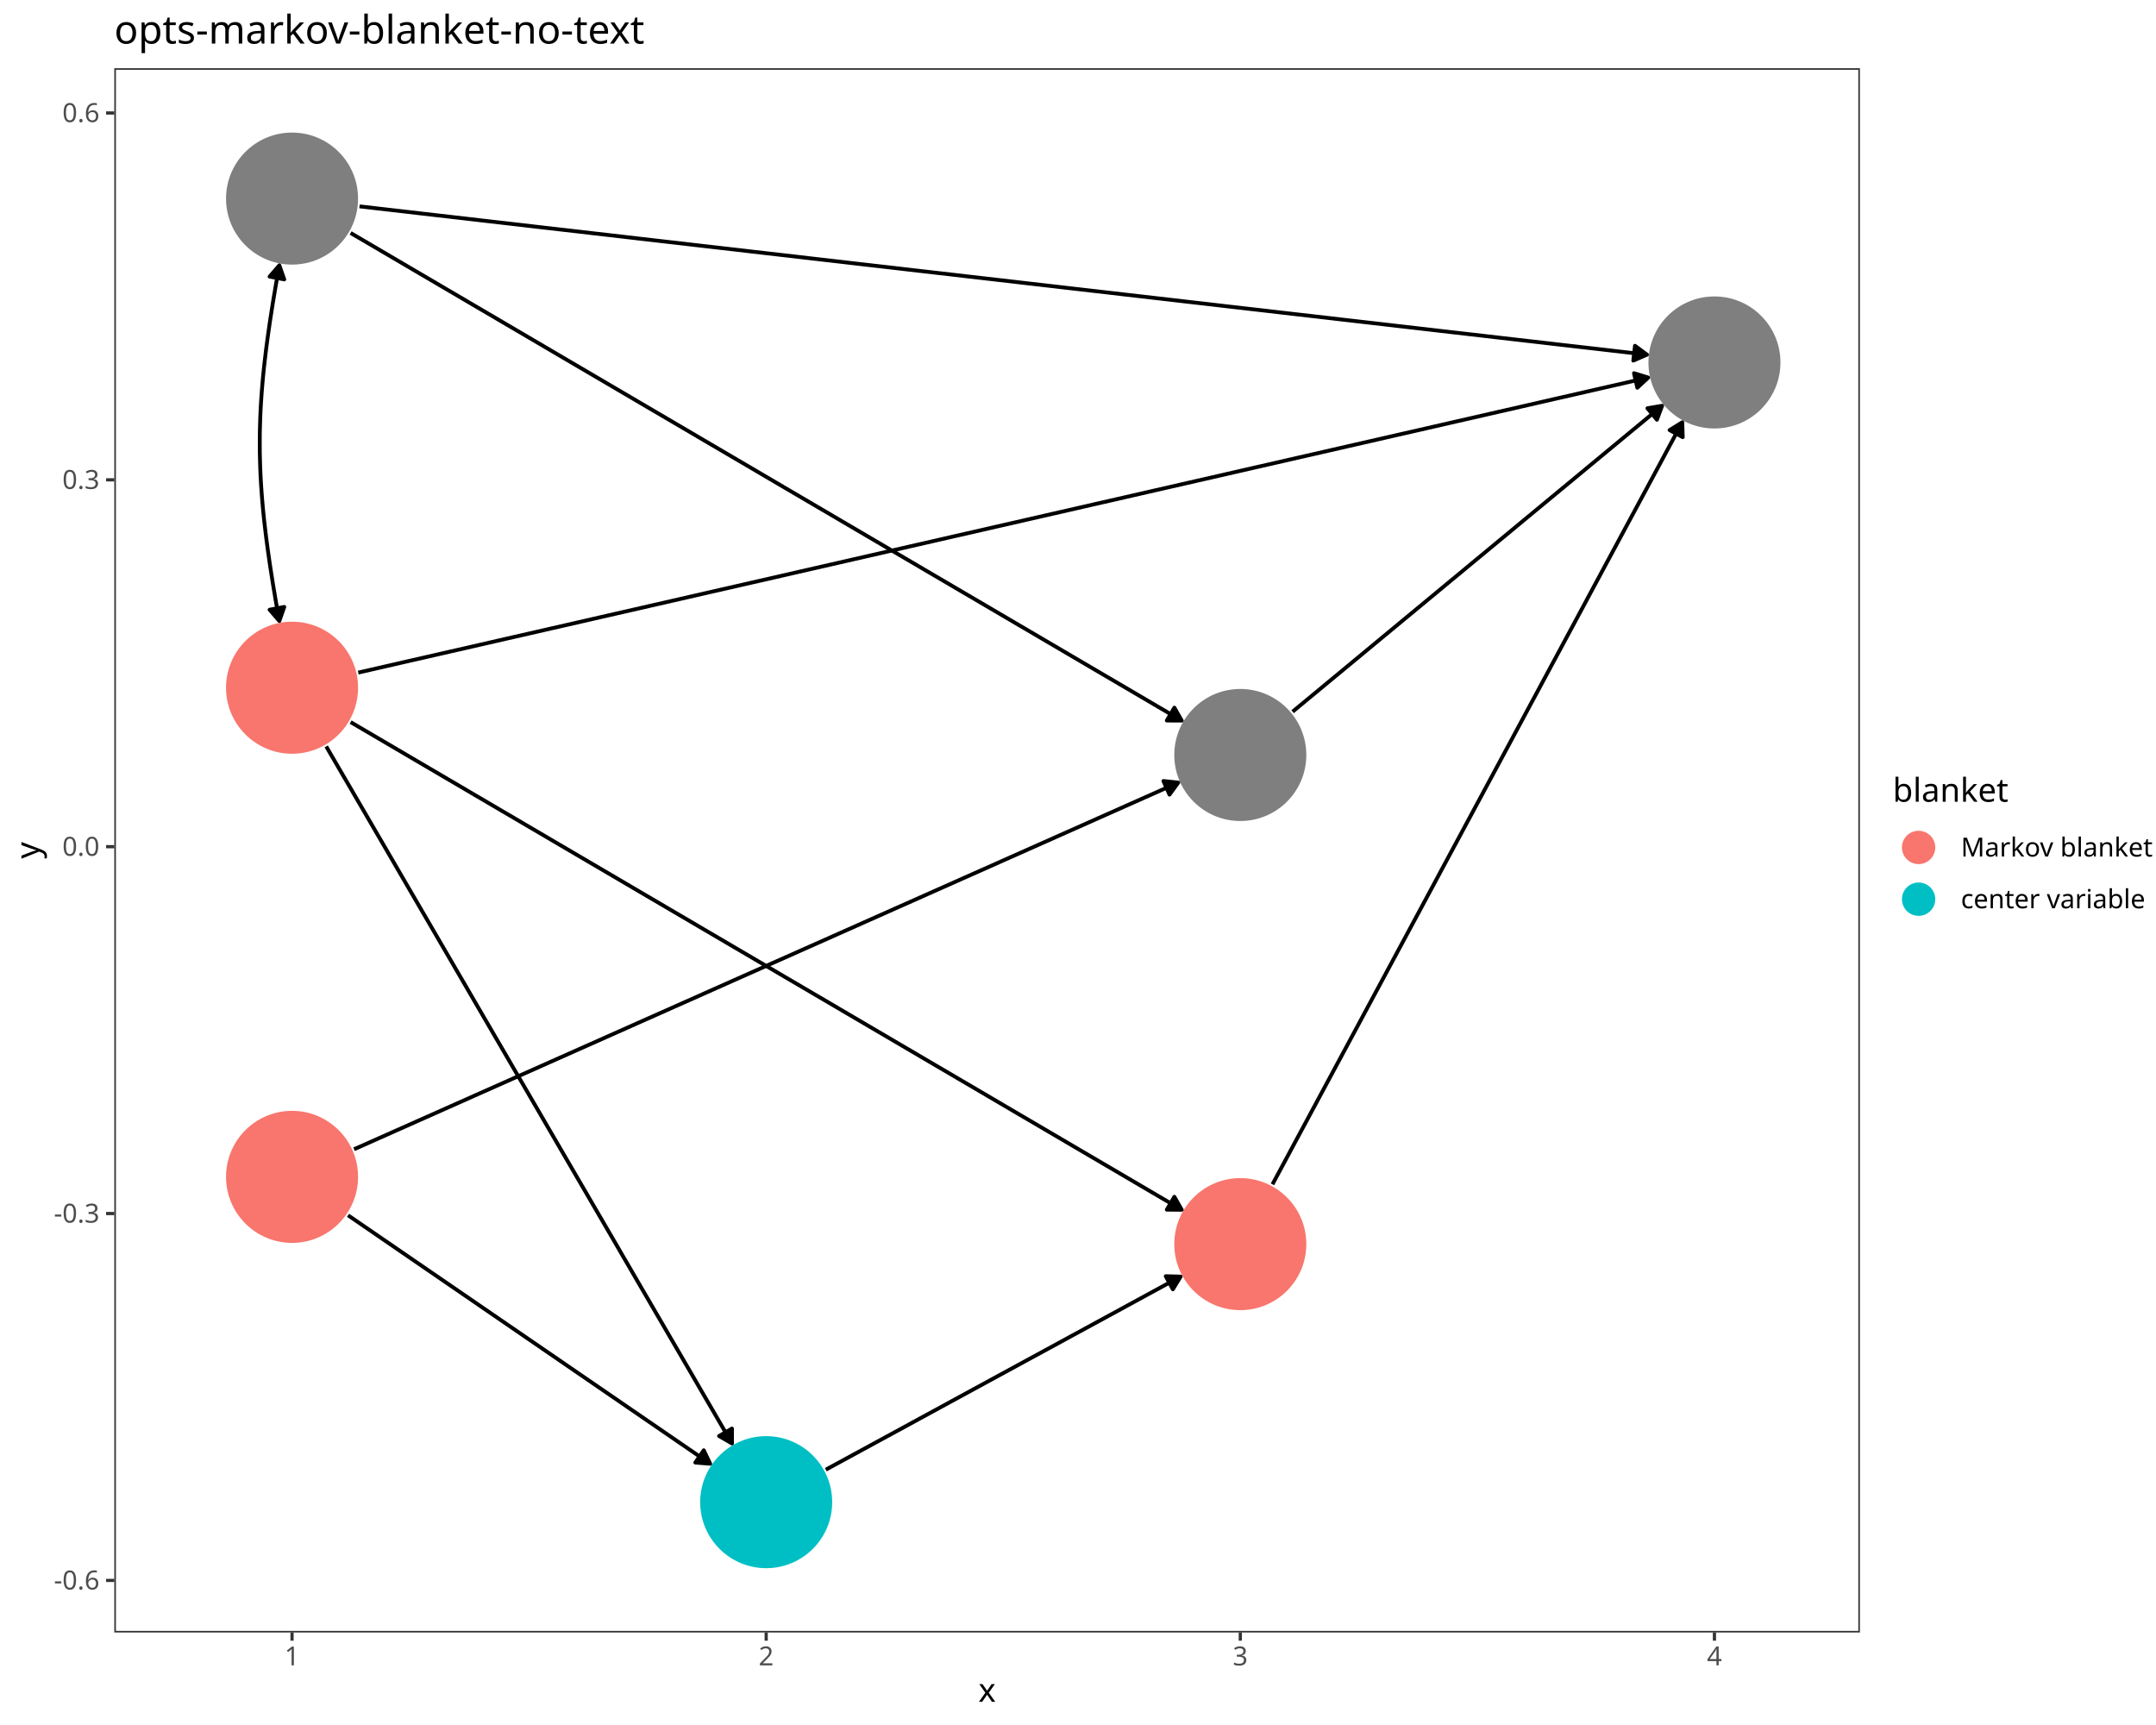
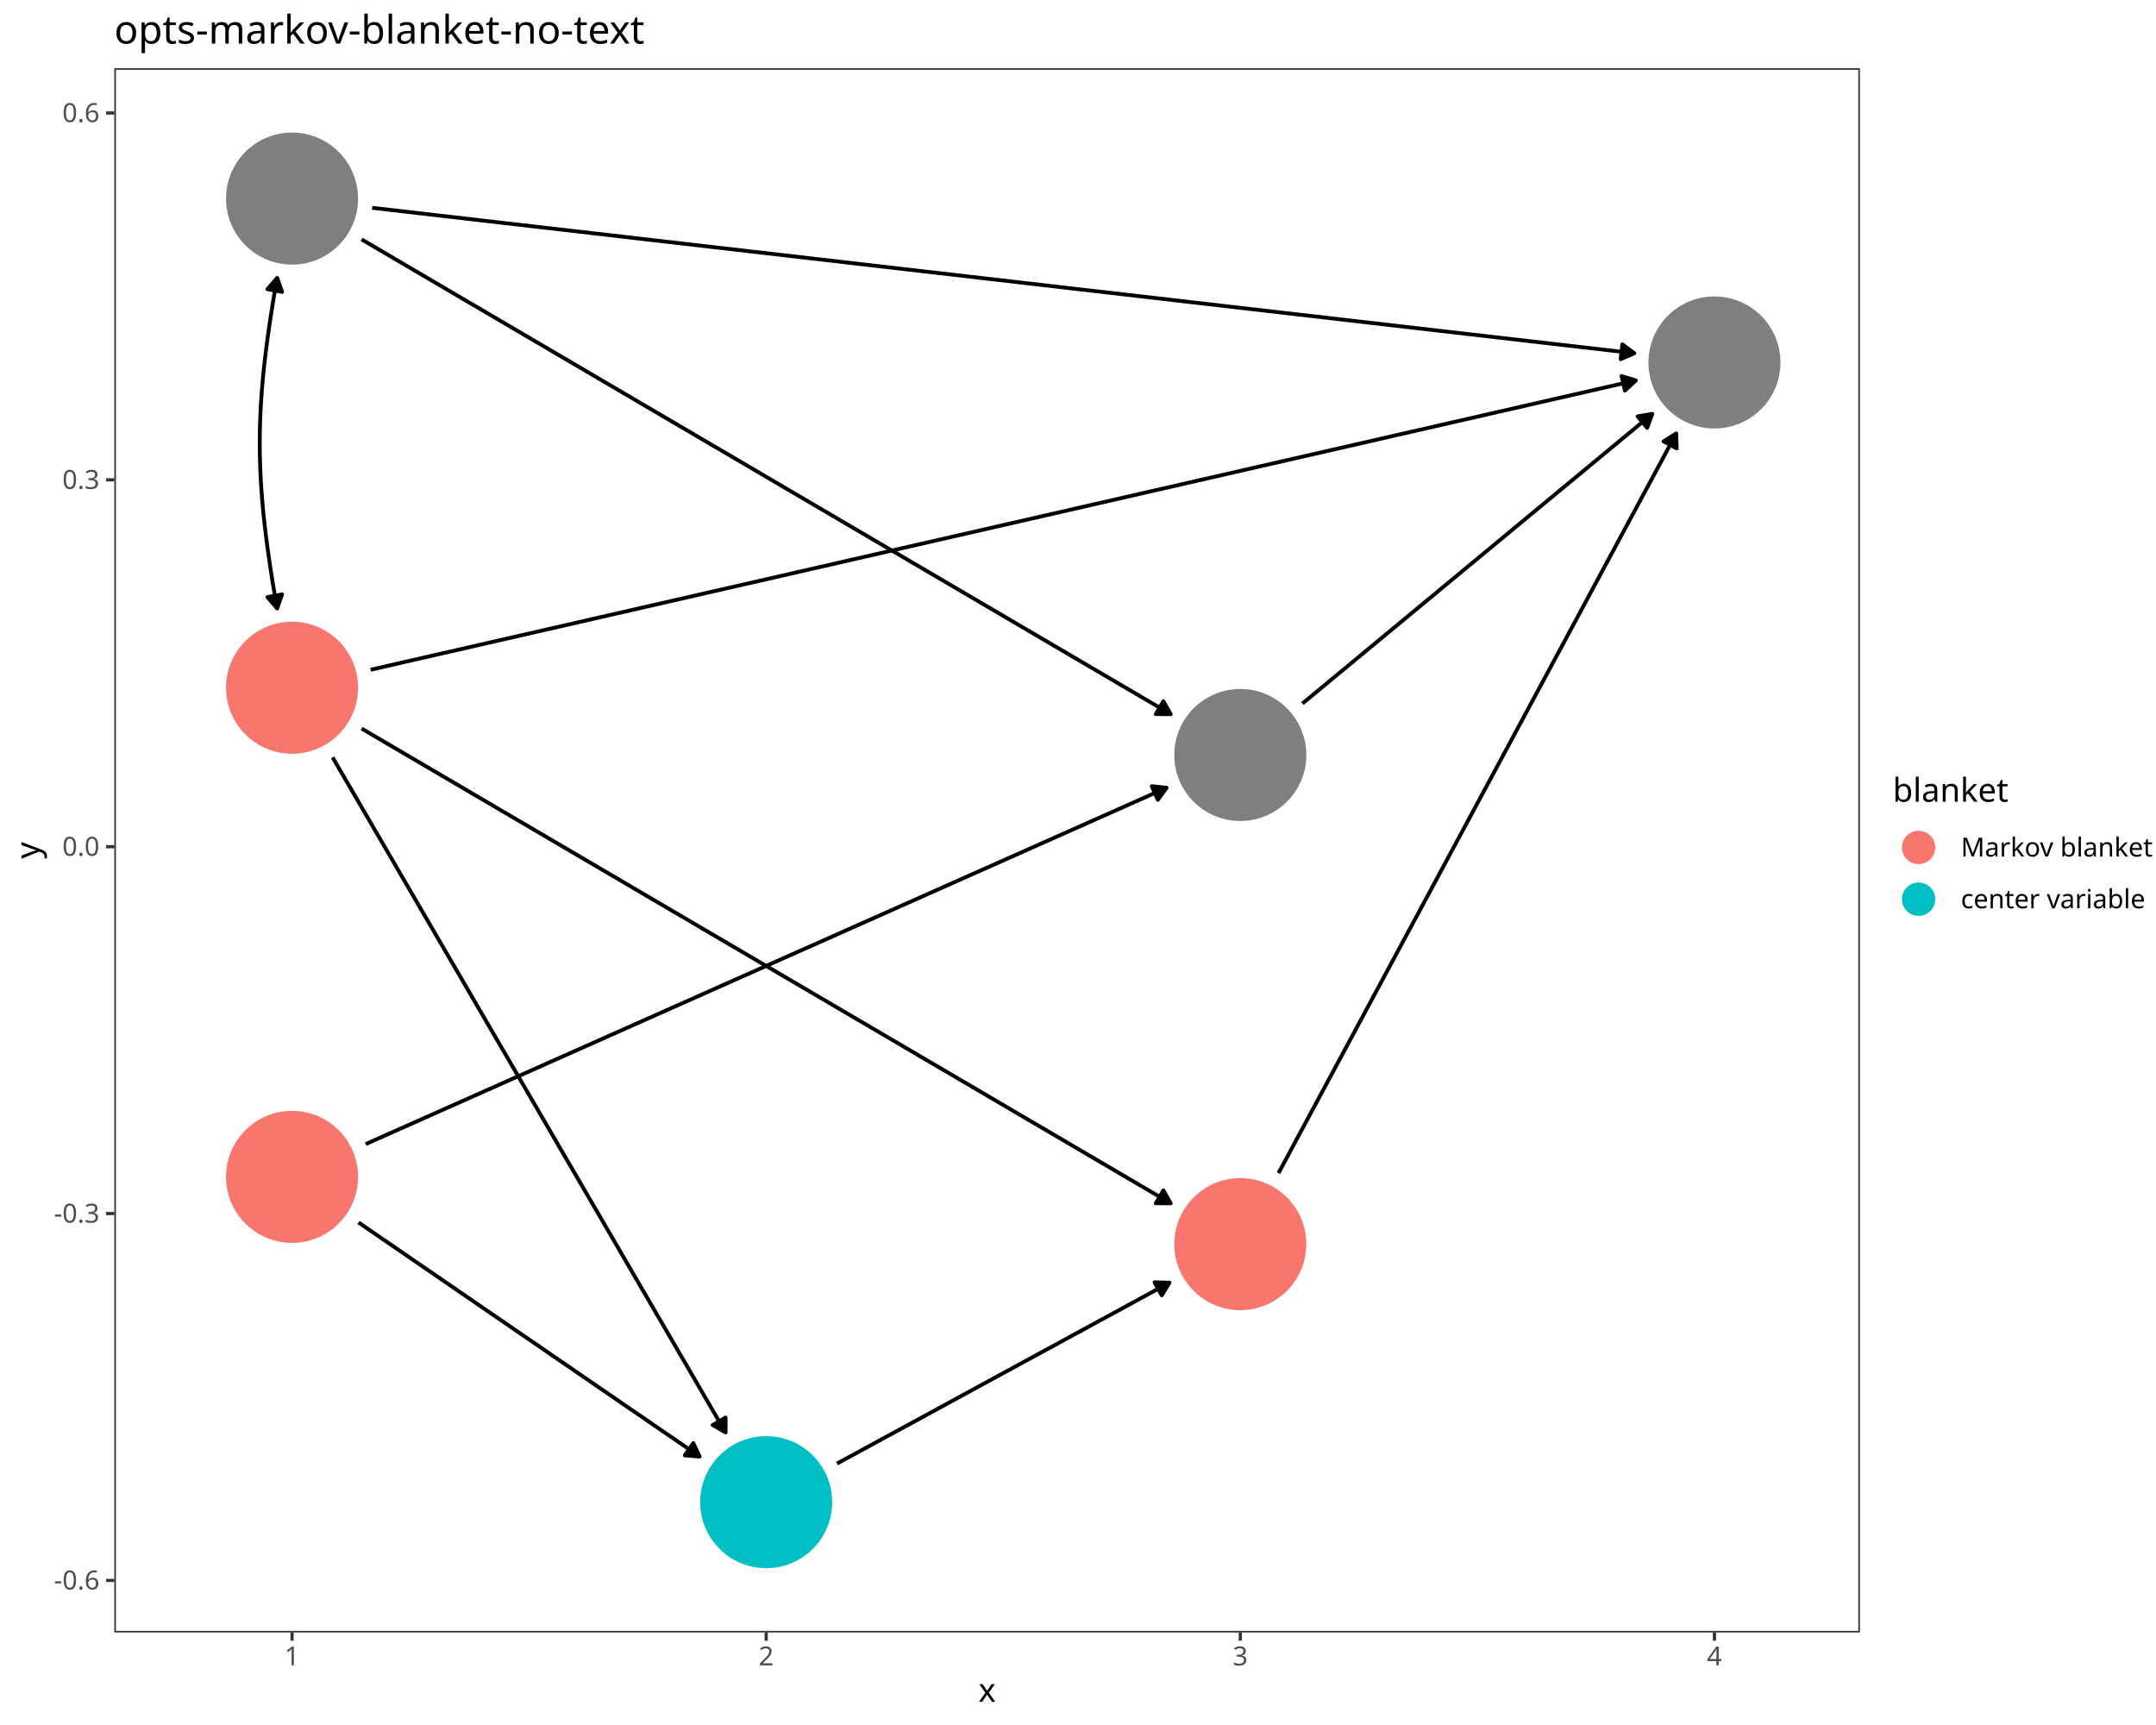
<svg xmlns="http://www.w3.org/2000/svg" class="svglite" data-engine-version="2.0" width="720.00pt" height="576.00pt" viewBox="0 0 720.00 576.00">
  <defs>
    <style type="text/css">
    .svglite line, .svglite polyline, .svglite polygon, .svglite path, .svglite rect, .svglite circle {
      fill: none;
      stroke: #000000;
      stroke-linecap: round;
      stroke-linejoin: round;
      stroke-miterlimit: 10.00;
    }
  </style>
  </defs>
  <rect width="100%" height="100%" style="stroke: none; fill: #FFFFFF;" />
  <defs>
    <clipPath id="cpMC4wMHw3MjAuMDB8MC4wMHw1NzYuMDA=">
      <rect x="0.00" y="0.00" width="720.00" height="576.00" />
    </clipPath>
  </defs>
  <g clip-path="url(#cpMC4wMHw3MjAuMDB8MC4wMHw1NzYuMDA=)">
    <rect x="0.00" y="0.00" width="720.00" height="576.00" style="stroke-width: 1.07; stroke: #FFFFFF; fill: #FFFFFF;" />
  </g>
  <defs>
    <clipPath id="cpMzguMTd8NjIxLjEyfDIyLjc4fDU0NS4xMQ==">
      <rect x="38.17" y="22.78" width="582.95" height="522.33" />
    </clipPath>
  </defs>
  <g clip-path="url(#cpMzguMTd8NjIxLjEyfDIyLjc4fDU0NS4xMQ==)">
    <rect x="38.17" y="22.78" width="582.95" height="522.33" style="stroke-width: 1.07; stroke: none; fill: #FFFFFF;" />
    <circle cx="97.53" cy="392.97" r="21.69" style="stroke-width: 0.71; stroke: #F8766D; fill: #F8766D;" />
    <circle cx="97.53" cy="229.64" r="21.69" style="stroke-width: 0.71; stroke: #F8766D; fill: #F8766D;" />
    <circle cx="97.53" cy="66.31" r="21.69" style="stroke-width: 0.71; stroke: #7F7F7F; fill: #7F7F7F;" />
    <circle cx="414.20" cy="415.43" r="21.69" style="stroke-width: 0.71; stroke: #F8766D; fill: #F8766D;" />
    <circle cx="572.54" cy="121.03" r="21.69" style="stroke-width: 0.71; stroke: #7F7F7F; fill: #7F7F7F;" />
    <circle cx="255.87" cy="501.59" r="21.69" style="stroke-width: 0.71; stroke: #00BFC4; fill: #00BFC4;" />
    <circle cx="414.20" cy="252.10" r="21.69" style="stroke-width: 0.71; stroke: #7F7F7F; fill: #7F7F7F;" />
-     <polyline points="116.23,405.80 116.72,406.14 118.32,407.23 119.92,408.33 121.52,409.43 123.12,410.52 124.72,411.62 126.32,412.72 127.92,413.82 129.52,414.91 131.12,416.01 132.71,417.11 134.31,418.20 135.91,419.30 137.51,420.40 139.11,421.50 140.71,422.59 142.31,423.69 143.91,424.79 145.51,425.88 147.11,426.98 148.71,428.08 150.31,429.18 151.91,430.27 153.51,431.37 155.11,432.47 156.71,433.56 158.30,434.66 159.90,435.76 161.50,436.86 163.10,437.95 164.70,439.05 166.30,440.15 167.90,441.24 169.50,442.34 171.10,443.44 172.70,444.54 174.30,445.63 175.90,446.73 177.50,447.83 179.10,448.92 180.70,450.02 182.29,451.12 183.89,452.21 185.49,453.31 187.09,454.41 188.69,455.51 190.29,456.60 191.89,457.70 193.49,458.80 195.09,459.89 196.69,460.99 198.29,462.09 199.89,463.19 201.49,464.28 203.09,465.38 204.69,466.48 206.29,467.57 207.88,468.67 209.48,469.77 211.08,470.87 212.68,471.96 214.28,473.06 215.88,474.16 217.48,475.25 219.08,476.35 220.68,477.45 222.28,478.55 223.88,479.64 225.48,480.74 227.08,481.84 228.68,482.93 230.28,484.03 231.88,485.13 233.47,486.23 235.07,487.32 236.67,488.42 237.17,488.76 " style="stroke-width: 1.28; stroke-linecap: butt;" />
-     <polygon points="232.20,488.37 237.17,488.76 235.02,484.26 " style="stroke-width: 1.28; stroke-linecap: butt; fill: #000000;" />
-     <polyline points="118.25,383.75 119.92,383.01 123.12,381.59 126.32,380.16 129.52,378.74 132.71,377.32 135.91,375.90 139.11,374.47 142.31,373.05 145.51,371.63 148.71,370.20 151.91,368.78 155.11,367.36 158.30,365.93 161.50,364.51 164.70,363.09 167.90,361.67 171.10,360.24 174.30,358.82 177.50,357.40 180.70,355.97 183.89,354.55 187.09,353.13 190.29,351.71 193.49,350.28 196.69,348.86 199.89,347.44 203.09,346.01 206.29,344.59 209.48,343.17 212.68,341.74 215.88,340.32 219.08,338.90 222.28,337.48 225.48,336.05 228.68,334.63 231.88,333.21 235.07,331.78 238.27,330.36 241.47,328.94 244.67,327.51 247.87,326.09 251.07,324.67 254.27,323.25 257.46,321.82 260.66,320.40 263.86,318.98 267.06,317.55 270.26,316.13 273.46,314.71 276.66,313.29 279.86,311.86 283.05,310.44 286.25,309.02 289.45,307.59 292.65,306.17 295.85,304.75 299.05,303.32 302.25,301.90 305.45,300.48 308.64,299.06 311.84,297.63 315.04,296.21 318.24,294.79 321.44,293.36 324.64,291.94 327.84,290.52 331.04,289.10 334.23,287.67 337.43,286.25 340.63,284.83 343.83,283.40 347.03,281.98 350.23,280.56 353.43,279.13 356.62,277.71 359.82,276.29 363.02,274.87 366.22,273.44 369.42,272.02 372.62,270.60 375.82,269.17 379.02,267.75 382.21,266.33 385.41,264.91 388.61,263.48 391.81,262.06 393.48,261.32 " style="stroke-width: 1.28; stroke-linecap: butt;" />
-     <polygon points="390.55,265.34 393.48,261.32 388.53,260.79 " style="stroke-width: 1.28; stroke-linecap: butt; fill: #000000;" />
-     <polyline points="117.09,241.12 119.92,242.78 123.12,244.65 126.32,246.53 129.52,248.41 132.71,250.28 135.91,252.16 139.11,254.04 142.31,255.91 145.51,257.79 148.71,259.67 151.91,261.54 155.11,263.42 158.30,265.30 161.50,267.17 164.70,269.05 167.90,270.93 171.10,272.80 174.30,274.68 177.50,276.56 180.70,278.43 183.89,280.31 187.09,282.19 190.29,284.06 193.49,285.94 196.69,287.82 199.89,289.69 203.09,291.57 206.29,293.45 209.48,295.32 212.68,297.20 215.88,299.08 219.08,300.95 222.28,302.83 225.48,304.71 228.68,306.58 231.88,308.46 235.07,310.34 238.27,312.21 241.47,314.09 244.67,315.97 247.87,317.84 251.07,319.72 254.27,321.60 257.46,323.47 260.66,325.35 263.86,327.23 267.06,329.10 270.26,330.98 273.46,332.86 276.66,334.73 279.86,336.61 283.05,338.49 286.25,340.36 289.45,342.24 292.65,344.12 295.85,345.99 299.05,347.87 302.25,349.75 305.45,351.62 308.64,353.50 311.84,355.38 315.04,357.25 318.24,359.13 321.44,361.01 324.64,362.88 327.84,364.76 331.04,366.64 334.23,368.51 337.43,370.39 340.63,372.27 343.83,374.14 347.03,376.02 350.23,377.90 353.43,379.77 356.62,381.65 359.82,383.53 363.02,385.40 366.22,387.28 369.42,389.16 372.62,391.03 375.82,392.91 379.02,394.79 382.21,396.66 385.41,398.54 388.61,400.42 391.81,402.29 394.64,403.95 " style="stroke-width: 1.28; stroke-linecap: butt;" />
-     <polygon points="389.66,403.92 394.64,403.95 392.18,399.62 " style="stroke-width: 1.28; stroke-linecap: butt; fill: #000000;" />
-     <polyline points="119.64,224.59 121.52,224.16 126.32,223.06 131.12,221.96 135.91,220.86 140.71,219.77 145.51,218.67 150.31,217.57 155.11,216.48 159.90,215.38 164.70,214.28 169.50,213.18 174.30,212.09 179.10,210.99 183.89,209.89 188.69,208.80 193.49,207.70 198.29,206.60 203.09,205.50 207.88,204.41 212.68,203.31 217.48,202.21 222.28,201.12 227.08,200.02 231.88,198.92 236.67,197.82 241.47,196.73 246.27,195.63 251.07,194.53 255.87,193.44 260.66,192.34 265.46,191.24 270.26,190.14 275.06,189.05 279.86,187.95 284.65,186.85 289.45,185.76 294.25,184.66 299.05,183.56 303.85,182.46 308.64,181.37 313.44,180.27 318.24,179.17 323.04,178.08 327.84,176.98 332.63,175.88 337.43,174.79 342.23,173.69 347.03,172.59 351.83,171.49 356.62,170.40 361.42,169.30 366.22,168.20 371.02,167.11 375.82,166.01 380.62,164.91 385.41,163.81 390.21,162.72 395.01,161.62 399.81,160.52 404.61,159.43 409.40,158.33 414.20,157.23 419.00,156.13 423.80,155.04 428.60,153.94 433.39,152.84 438.19,151.75 442.99,150.65 447.79,149.55 452.59,148.45 457.38,147.36 462.18,146.26 466.98,145.16 471.78,144.07 476.58,142.97 481.37,141.87 486.17,140.77 490.97,139.68 495.77,138.58 500.57,137.48 505.37,136.39 510.16,135.29 514.96,134.19 519.76,133.09 524.56,132.00 529.36,130.90 534.15,129.80 538.95,128.71 543.75,127.61 548.55,126.51 550.43,126.08 " style="stroke-width: 1.28; stroke-linecap: butt;" />
-     <polygon points="546.78,129.47 550.43,126.08 545.67,124.61 " style="stroke-width: 1.28; stroke-linecap: butt; fill: #000000;" />
-     <polyline points="108.94,249.24 110.32,251.62 111.92,254.36 113.52,257.11 115.12,259.86 116.72,262.60 118.32,265.35 119.92,268.10 121.52,270.84 123.12,273.59 124.72,276.34 126.32,279.09 127.92,281.83 129.52,284.58 131.12,287.33 132.71,290.07 134.31,292.82 135.91,295.57 137.51,298.31 139.11,301.06 140.71,303.81 142.31,306.55 143.91,309.30 145.51,312.05 147.11,314.80 148.71,317.54 150.31,320.29 151.91,323.04 153.51,325.78 155.11,328.53 156.71,331.28 158.30,334.02 159.90,336.77 161.50,339.52 163.10,342.26 164.70,345.01 166.30,347.76 167.90,350.50 169.50,353.25 171.10,356.00 172.70,358.75 174.30,361.49 175.90,364.24 177.50,366.99 179.10,369.73 180.70,372.48 182.29,375.23 183.89,377.97 185.49,380.72 187.09,383.47 188.69,386.21 190.29,388.96 191.89,391.71 193.49,394.46 195.09,397.20 196.69,399.95 198.29,402.70 199.89,405.44 201.49,408.19 203.09,410.94 204.69,413.68 206.29,416.43 207.88,419.18 209.48,421.92 211.08,424.67 212.68,427.42 214.28,430.17 215.88,432.91 217.48,435.66 219.08,438.41 220.68,441.15 222.28,443.90 223.88,446.65 225.48,449.39 227.08,452.14 228.68,454.89 230.28,457.63 231.88,460.38 233.47,463.13 235.07,465.88 236.67,468.62 238.27,471.37 239.87,474.12 241.47,476.86 243.07,479.61 244.46,481.99 " style="stroke-width: 1.28; stroke-linecap: butt;" />
-     <polygon points="240.13,479.51 244.46,481.99 244.44,477.01 " style="stroke-width: 1.28; stroke-linecap: butt; fill: #000000;" />
-     <polyline points="120.06,68.91 121.52,69.07 126.32,69.63 131.12,70.18 135.91,70.73 140.71,71.29 145.51,71.84 150.31,72.39 155.11,72.94 159.90,73.50 164.70,74.05 169.50,74.60 174.30,75.15 179.10,75.71 183.89,76.26 188.69,76.81 193.49,77.36 198.29,77.92 203.09,78.47 207.88,79.02 212.68,79.58 217.48,80.13 222.28,80.68 227.08,81.23 231.88,81.79 236.67,82.34 241.47,82.89 246.27,83.44 251.07,84.00 255.87,84.55 260.66,85.10 265.46,85.65 270.26,86.21 275.06,86.76 279.86,87.31 284.65,87.87 289.45,88.42 294.25,88.97 299.05,89.52 303.85,90.08 308.64,90.63 313.44,91.18 318.24,91.73 323.04,92.29 327.84,92.84 332.63,93.39 337.43,93.94 342.23,94.50 347.03,95.05 351.83,95.60 356.62,96.16 361.42,96.71 366.22,97.26 371.02,97.81 375.82,98.37 380.62,98.92 385.41,99.47 390.21,100.02 395.01,100.58 399.81,101.13 404.61,101.68 409.40,102.24 414.20,102.79 419.00,103.34 423.80,103.89 428.60,104.45 433.39,105.00 438.19,105.55 442.99,106.10 447.79,106.66 452.59,107.21 457.38,107.76 462.18,108.31 466.98,108.87 471.78,109.42 476.58,109.97 481.37,110.53 486.17,111.08 490.97,111.63 495.77,112.18 500.57,112.74 505.37,113.29 510.16,113.84 514.96,114.39 519.76,114.95 524.56,115.50 529.36,116.05 534.15,116.60 538.95,117.16 543.75,117.71 548.55,118.26 550.01,118.43 " style="stroke-width: 1.28; stroke-linecap: butt;" />
-     <polygon points="545.44,120.41 550.01,118.43 546.01,115.46 " style="stroke-width: 1.28; stroke-linecap: butt; fill: #000000;" />
-     <polyline points="117.09,77.79 119.92,79.45 123.12,81.32 126.32,83.20 129.52,85.08 132.71,86.95 135.91,88.83 139.11,90.71 142.31,92.58 145.51,94.46 148.71,96.34 151.91,98.21 155.11,100.09 158.30,101.97 161.50,103.84 164.70,105.72 167.90,107.60 171.10,109.47 174.30,111.35 177.50,113.23 180.70,115.10 183.89,116.98 187.09,118.86 190.29,120.73 193.49,122.61 196.69,124.49 199.89,126.36 203.09,128.24 206.29,130.12 209.48,131.99 212.68,133.87 215.88,135.75 219.08,137.62 222.28,139.50 225.48,141.38 228.68,143.25 231.88,145.13 235.07,147.01 238.27,148.88 241.47,150.76 244.67,152.64 247.87,154.51 251.07,156.39 254.27,158.27 257.46,160.14 260.66,162.02 263.86,163.90 267.06,165.77 270.26,167.65 273.46,169.53 276.66,171.40 279.86,173.28 283.05,175.16 286.25,177.03 289.45,178.91 292.65,180.79 295.85,182.66 299.05,184.54 302.25,186.42 305.45,188.29 308.64,190.17 311.84,192.05 315.04,193.92 318.24,195.80 321.44,197.68 324.64,199.55 327.84,201.43 331.04,203.31 334.23,205.18 337.43,207.06 340.63,208.94 343.83,210.81 347.03,212.69 350.23,214.57 353.43,216.44 356.62,218.32 359.82,220.20 363.02,222.07 366.22,223.95 369.42,225.83 372.62,227.70 375.82,229.58 379.02,231.46 382.21,233.33 385.41,235.21 388.61,237.09 391.81,238.96 394.64,240.62 " style="stroke-width: 1.28; stroke-linecap: butt;" />
-     <polygon points="389.66,240.59 394.64,240.62 392.18,236.29 " style="stroke-width: 1.28; stroke-linecap: butt; fill: #000000;" />
-     <polyline points="424.94,395.46 425.40,394.61 427.00,391.64 428.60,388.66 430.20,385.69 431.79,382.72 433.39,379.74 434.99,376.77 436.59,373.80 438.19,370.82 439.79,367.85 441.39,364.87 442.99,361.90 444.59,358.93 446.19,355.95 447.79,352.98 449.39,350.01 450.99,347.03 452.59,344.06 454.19,341.08 455.78,338.11 457.38,335.14 458.98,332.16 460.58,329.19 462.18,326.22 463.78,323.24 465.38,320.27 466.98,317.29 468.58,314.32 470.18,311.35 471.78,308.37 473.38,305.40 474.98,302.43 476.58,299.45 478.18,296.48 479.78,293.50 481.37,290.53 482.97,287.56 484.57,284.58 486.17,281.61 487.77,278.64 489.37,275.66 490.97,272.69 492.57,269.71 494.17,266.74 495.77,263.77 497.37,260.79 498.97,257.82 500.57,254.85 502.17,251.87 503.77,248.90 505.37,245.92 506.96,242.95 508.56,239.98 510.16,237.00 511.76,234.03 513.36,231.06 514.96,228.08 516.56,225.11 518.16,222.13 519.76,219.16 521.36,216.19 522.96,213.21 524.56,210.24 526.16,207.27 527.76,204.29 529.36,201.32 530.95,198.34 532.55,195.37 534.15,192.40 535.75,189.42 537.35,186.45 538.95,183.48 540.55,180.50 542.15,177.53 543.75,174.55 545.35,171.58 546.95,168.61 548.55,165.63 550.15,162.66 551.75,159.69 553.35,156.71 554.95,153.74 556.54,150.76 558.14,147.79 559.74,144.82 561.34,141.84 561.80,141.00 " style="stroke-width: 1.28; stroke-linecap: butt;" />
-     <polygon points="561.95,145.98 561.80,141.00 557.56,143.62 " style="stroke-width: 1.28; stroke-linecap: butt; fill: #000000;" />
-     <polyline points="275.78,490.75 276.66,490.27 278.26,489.40 279.86,488.53 281.46,487.66 283.05,486.79 284.65,485.92 286.25,485.05 287.85,484.18 289.45,483.31 291.05,482.44 292.65,481.57 294.25,480.70 295.85,479.83 297.45,478.96 299.05,478.09 300.65,477.22 302.25,476.35 303.85,475.48 305.45,474.61 307.04,473.74 308.64,472.87 310.24,472.00 311.84,471.13 313.44,470.26 315.04,469.39 316.64,468.51 318.24,467.64 319.84,466.77 321.44,465.90 323.04,465.03 324.64,464.16 326.24,463.29 327.84,462.42 329.44,461.55 331.04,460.68 332.63,459.81 334.23,458.94 335.83,458.07 337.43,457.20 339.03,456.33 340.63,455.46 342.23,454.59 343.83,453.72 345.43,452.85 347.03,451.98 348.63,451.11 350.23,450.24 351.83,449.37 353.43,448.50 355.03,447.63 356.62,446.76 358.22,445.89 359.82,445.02 361.42,444.15 363.02,443.28 364.62,442.41 366.22,441.54 367.82,440.67 369.42,439.80 371.02,438.93 372.62,438.06 374.22,437.19 375.82,436.31 377.42,435.44 379.02,434.57 380.62,433.70 382.21,432.83 383.81,431.96 385.41,431.09 387.01,430.22 388.61,429.35 390.21,428.48 391.81,427.61 393.41,426.74 394.28,426.27 " style="stroke-width: 1.28; stroke-linecap: butt;" />
-     <polygon points="391.68,430.52 394.28,426.27 389.30,426.14 " style="stroke-width: 1.28; stroke-linecap: butt; fill: #000000;" />
-     <polyline points="431.67,237.64 431.79,237.54 433.39,236.21 434.99,234.89 436.59,233.56 438.19,232.24 439.79,230.92 441.39,229.59 442.99,228.27 444.59,226.94 446.19,225.62 447.79,224.30 449.39,222.97 450.99,221.65 452.59,220.32 454.19,219.00 455.78,217.68 457.38,216.35 458.98,215.03 460.58,213.70 462.18,212.38 463.78,211.06 465.38,209.73 466.98,208.41 468.58,207.08 470.18,205.76 471.78,204.44 473.38,203.11 474.98,201.79 476.58,200.46 478.18,199.14 479.78,197.82 481.37,196.49 482.97,195.17 484.57,193.84 486.17,192.52 487.77,191.20 489.37,189.87 490.97,188.55 492.57,187.22 494.17,185.90 495.77,184.58 497.37,183.25 498.97,181.93 500.57,180.60 502.17,179.28 503.77,177.96 505.37,176.63 506.96,175.31 508.56,173.98 510.16,172.66 511.76,171.34 513.36,170.01 514.96,168.69 516.56,167.37 518.16,166.04 519.76,164.72 521.36,163.39 522.96,162.07 524.56,160.75 526.16,159.42 527.76,158.10 529.36,156.77 530.95,155.45 532.55,154.13 534.15,152.80 535.75,151.48 537.35,150.15 538.95,148.83 540.55,147.51 542.15,146.18 543.75,144.86 545.35,143.53 546.95,142.21 548.55,140.89 550.15,139.56 551.75,138.24 553.35,136.91 554.95,135.59 555.07,135.49 " style="stroke-width: 1.28; stroke-linecap: butt;" />
-     <polygon points="553.33,140.16 555.07,135.49 550.16,136.32 " style="stroke-width: 1.28; stroke-linecap: butt; fill: #000000;" />
-     <polyline points="93.29,207.36 93.27,207.27 92.93,205.41 92.61,203.57 92.29,201.76 91.98,199.97 91.69,198.20 91.39,196.46 91.11,194.74 90.84,193.04 90.58,191.36 90.32,189.71 90.07,188.07 89.84,186.45 89.61,184.85 89.39,183.26 89.18,181.69 88.97,180.14 88.78,178.60 88.60,177.08 88.42,175.57 88.25,174.08 88.09,172.60 87.94,171.13 87.80,169.67 87.67,168.22 87.55,166.78 87.43,165.35 87.33,163.93 87.23,162.52 87.14,161.11 87.06,159.71 86.99,158.32 86.93,156.93 86.88,155.54 86.84,154.16 86.80,152.78 86.77,151.41 86.76,150.03 86.75,148.66 86.75,147.29 86.76,145.92 86.77,144.54 86.80,143.17 86.84,141.79 86.88,140.41 86.93,139.03 86.99,137.64 87.06,136.24 87.14,134.84 87.23,133.44 87.33,132.02 87.43,130.60 87.55,129.17 87.67,127.73 87.80,126.28 87.94,124.83 88.09,123.35 88.25,121.87 88.42,120.38 88.60,118.87 88.78,117.35 88.97,115.81 89.18,114.26 89.39,112.69 89.61,111.11 89.84,109.50 90.07,107.88 90.32,106.25 90.58,104.59 90.84,102.91 91.11,101.21 91.39,99.49 91.69,97.75 91.98,95.98 92.29,94.19 92.61,92.38 92.93,90.54 93.27,88.68 93.29,88.59 " style="stroke-width: 1.28; stroke-linecap: butt;" />
-     <polygon points="90.03,203.59 93.29,207.36 94.93,202.66 " style="stroke-width: 1.28; stroke-linecap: butt; fill: #000000;" />
-     <polygon points="94.93,93.29 93.29,88.59 90.03,92.36 " style="stroke-width: 1.28; stroke-linecap: butt; fill: #000000;" />
+     <polyline points="119.74,408.20 119.92,408.33 121.52,409.43 123.12,410.52 124.72,411.62 126.32,412.72 127.92,413.82 129.52,414.91 131.12,416.01 132.71,417.11 134.31,418.20 135.91,419.30 137.51,420.40 139.11,421.50 140.71,422.59 142.31,423.69 143.91,424.79 145.51,425.88 147.11,426.98 148.71,428.08 150.31,429.18 151.91,430.27 153.51,431.37 155.11,432.47 156.71,433.56 158.30,434.66 159.90,435.76 161.50,436.86 163.10,437.95 164.70,439.05 166.30,440.15 167.90,441.24 169.50,442.34 171.10,443.44 172.70,444.54 174.30,445.63 175.90,446.73 177.50,447.83 179.10,448.92 180.70,450.02 182.29,451.12 183.89,452.21 185.49,453.31 187.09,454.41 188.69,455.51 190.29,456.60 191.89,457.70 193.49,458.80 195.09,459.89 196.69,460.99 198.29,462.09 199.89,463.19 201.49,464.28 203.09,465.38 204.69,466.48 206.29,467.57 207.88,468.67 209.48,469.77 211.08,470.87 212.68,471.96 214.28,473.06 215.88,474.16 217.48,475.25 219.08,476.35 220.68,477.45 222.28,478.55 223.88,479.64 225.48,480.74 227.08,481.84 228.68,482.93 230.28,484.03 231.88,485.13 233.47,486.23 233.66,486.35 " style="stroke-width: 1.28; stroke-linecap: butt;" />
+     <polygon points="228.69,485.97 233.66,486.35 231.51,481.86 " style="stroke-width: 1.28; stroke-linecap: butt; fill: #000000;" />
+     <polyline points="122.13,382.03 123.12,381.59 126.32,380.16 129.52,378.74 132.71,377.32 135.91,375.90 139.11,374.47 142.31,373.05 145.51,371.63 148.71,370.20 151.91,368.78 155.11,367.36 158.30,365.93 161.50,364.51 164.70,363.09 167.90,361.67 171.10,360.24 174.30,358.82 177.50,357.40 180.70,355.97 183.89,354.55 187.09,353.13 190.29,351.71 193.49,350.28 196.69,348.86 199.89,347.44 203.09,346.01 206.29,344.59 209.48,343.17 212.68,341.74 215.88,340.32 219.08,338.90 222.28,337.48 225.48,336.05 228.68,334.63 231.88,333.21 235.07,331.78 238.27,330.36 241.47,328.94 244.67,327.51 247.87,326.09 251.07,324.67 254.27,323.25 257.46,321.82 260.66,320.40 263.86,318.98 267.06,317.55 270.26,316.13 273.46,314.71 276.66,313.29 279.86,311.86 283.05,310.44 286.25,309.02 289.45,307.59 292.65,306.17 295.85,304.75 299.05,303.32 302.25,301.90 305.45,300.48 308.64,299.06 311.84,297.63 315.04,296.21 318.24,294.79 321.44,293.36 324.64,291.94 327.84,290.52 331.04,289.10 334.23,287.67 337.43,286.25 340.63,284.83 343.83,283.40 347.03,281.98 350.23,280.56 353.43,279.13 356.62,277.71 359.82,276.29 363.02,274.87 366.22,273.44 369.42,272.02 372.62,270.60 375.82,269.17 379.02,267.75 382.21,266.33 385.41,264.91 388.61,263.48 389.60,263.04 " style="stroke-width: 1.28; stroke-linecap: butt;" />
+     <polygon points="386.67,267.07 389.60,263.04 384.64,262.52 " style="stroke-width: 1.28; stroke-linecap: butt; fill: #000000;" />
+     <polyline points="120.76,243.27 123.12,244.65 126.32,246.53 129.52,248.41 132.71,250.28 135.91,252.16 139.11,254.04 142.31,255.91 145.51,257.79 148.71,259.67 151.91,261.54 155.11,263.42 158.30,265.30 161.50,267.17 164.70,269.05 167.90,270.93 171.10,272.80 174.30,274.68 177.50,276.56 180.70,278.43 183.89,280.31 187.09,282.19 190.29,284.06 193.49,285.94 196.69,287.82 199.89,289.69 203.09,291.57 206.29,293.45 209.48,295.32 212.68,297.20 215.88,299.08 219.08,300.95 222.28,302.83 225.48,304.71 228.68,306.58 231.88,308.46 235.07,310.34 238.27,312.21 241.47,314.09 244.67,315.97 247.87,317.84 251.07,319.72 254.27,321.60 257.46,323.47 260.66,325.35 263.86,327.23 267.06,329.10 270.26,330.98 273.46,332.86 276.66,334.73 279.86,336.61 283.05,338.49 286.25,340.36 289.45,342.24 292.65,344.12 295.85,345.99 299.05,347.87 302.25,349.75 305.45,351.62 308.64,353.50 311.84,355.38 315.04,357.25 318.24,359.13 321.44,361.01 324.64,362.88 327.84,364.76 331.04,366.64 334.23,368.51 337.43,370.39 340.63,372.27 343.83,374.14 347.03,376.02 350.23,377.90 353.43,379.77 356.62,381.65 359.82,383.53 363.02,385.40 366.22,387.28 369.42,389.16 372.62,391.03 375.82,392.91 379.02,394.79 382.21,396.66 385.41,398.54 388.61,400.42 390.97,401.80 " style="stroke-width: 1.28; stroke-linecap: butt;" />
+     <polygon points="385.99,401.77 390.97,401.80 388.51,397.47 " style="stroke-width: 1.28; stroke-linecap: butt; fill: #000000;" />
+     <polyline points="123.78,223.64 126.32,223.06 131.12,221.96 135.91,220.86 140.71,219.77 145.51,218.67 150.31,217.57 155.11,216.48 159.90,215.38 164.70,214.28 169.50,213.18 174.30,212.09 179.10,210.99 183.89,209.89 188.69,208.80 193.49,207.70 198.29,206.60 203.09,205.50 207.88,204.41 212.68,203.31 217.48,202.21 222.28,201.12 227.08,200.02 231.88,198.92 236.67,197.82 241.47,196.73 246.27,195.63 251.07,194.53 255.87,193.44 260.66,192.34 265.46,191.24 270.26,190.14 275.06,189.05 279.86,187.95 284.65,186.85 289.45,185.76 294.25,184.66 299.05,183.56 303.85,182.46 308.64,181.37 313.44,180.27 318.24,179.17 323.04,178.08 327.84,176.98 332.63,175.88 337.43,174.79 342.23,173.69 347.03,172.59 351.83,171.49 356.62,170.40 361.42,169.30 366.22,168.20 371.02,167.11 375.82,166.01 380.62,164.91 385.41,163.81 390.21,162.72 395.01,161.62 399.81,160.52 404.61,159.43 409.40,158.33 414.20,157.23 419.00,156.13 423.80,155.04 428.60,153.94 433.39,152.84 438.19,151.75 442.99,150.65 447.79,149.55 452.59,148.45 457.38,147.36 462.18,146.26 466.98,145.16 471.78,144.07 476.58,142.97 481.37,141.87 486.17,140.77 490.97,139.68 495.77,138.58 500.57,137.48 505.37,136.39 510.16,135.29 514.96,134.19 519.76,133.09 524.56,132.00 529.36,130.90 534.15,129.80 538.95,128.71 543.75,127.61 546.29,127.03 " style="stroke-width: 1.28; stroke-linecap: butt;" />
+     <polygon points="542.64,130.42 546.29,127.03 541.53,125.56 " style="stroke-width: 1.28; stroke-linecap: butt; fill: #000000;" />
+     <polyline points="111.08,252.91 111.92,254.36 113.52,257.11 115.12,259.86 116.72,262.60 118.32,265.35 119.92,268.10 121.52,270.84 123.12,273.59 124.72,276.34 126.32,279.09 127.92,281.83 129.52,284.58 131.12,287.33 132.71,290.07 134.31,292.82 135.91,295.57 137.51,298.31 139.11,301.06 140.71,303.81 142.31,306.55 143.91,309.30 145.51,312.05 147.11,314.80 148.71,317.54 150.31,320.29 151.91,323.04 153.51,325.78 155.11,328.53 156.71,331.28 158.30,334.02 159.90,336.77 161.50,339.52 163.10,342.26 164.70,345.01 166.30,347.76 167.90,350.50 169.50,353.25 171.10,356.00 172.70,358.75 174.30,361.49 175.90,364.24 177.50,366.99 179.10,369.73 180.70,372.48 182.29,375.23 183.89,377.97 185.49,380.72 187.09,383.47 188.69,386.21 190.29,388.96 191.89,391.71 193.49,394.46 195.09,397.20 196.69,399.95 198.29,402.70 199.89,405.44 201.49,408.19 203.09,410.94 204.69,413.68 206.29,416.43 207.88,419.18 209.48,421.92 211.08,424.67 212.68,427.42 214.28,430.17 215.88,432.91 217.48,435.66 219.08,438.41 220.68,441.15 222.28,443.90 223.88,446.65 225.48,449.39 227.08,452.14 228.68,454.89 230.28,457.63 231.88,460.38 233.47,463.13 235.07,465.88 236.67,468.62 238.27,471.37 239.87,474.12 241.47,476.86 242.32,478.31 " style="stroke-width: 1.28; stroke-linecap: butt;" />
+     <polygon points="237.99,475.84 242.32,478.31 242.30,473.33 " style="stroke-width: 1.28; stroke-linecap: butt; fill: #000000;" />
+     <polyline points="124.28,69.39 126.32,69.63 131.12,70.18 135.91,70.73 140.71,71.29 145.51,71.84 150.31,72.39 155.11,72.94 159.90,73.50 164.70,74.05 169.50,74.60 174.30,75.15 179.10,75.71 183.89,76.26 188.69,76.81 193.49,77.36 198.29,77.92 203.09,78.47 207.88,79.02 212.68,79.58 217.48,80.13 222.28,80.68 227.08,81.23 231.88,81.79 236.67,82.34 241.47,82.89 246.27,83.44 251.07,84.00 255.87,84.55 260.66,85.10 265.46,85.65 270.26,86.21 275.06,86.76 279.86,87.31 284.65,87.87 289.45,88.42 294.25,88.97 299.05,89.52 303.85,90.08 308.64,90.63 313.44,91.18 318.24,91.73 323.04,92.29 327.84,92.84 332.63,93.39 337.43,93.94 342.23,94.50 347.03,95.05 351.83,95.60 356.62,96.16 361.42,96.71 366.22,97.26 371.02,97.81 375.82,98.37 380.62,98.92 385.41,99.47 390.21,100.02 395.01,100.58 399.81,101.13 404.61,101.68 409.40,102.24 414.20,102.79 419.00,103.34 423.80,103.89 428.60,104.45 433.39,105.00 438.19,105.55 442.99,106.10 447.79,106.66 452.59,107.21 457.38,107.76 462.18,108.31 466.98,108.87 471.78,109.42 476.58,109.97 481.37,110.53 486.17,111.08 490.97,111.63 495.77,112.18 500.57,112.74 505.37,113.29 510.16,113.84 514.96,114.39 519.76,114.95 524.56,115.50 529.36,116.05 534.15,116.60 538.95,117.16 543.75,117.71 545.79,117.94 " style="stroke-width: 1.28; stroke-linecap: butt;" />
+     <polygon points="541.22,119.93 545.79,117.94 541.79,114.98 " style="stroke-width: 1.28; stroke-linecap: butt; fill: #000000;" />
+     <polyline points="120.76,79.94 123.12,81.32 126.32,83.20 129.52,85.08 132.71,86.95 135.91,88.83 139.11,90.71 142.31,92.58 145.51,94.46 148.71,96.34 151.91,98.21 155.11,100.09 158.30,101.97 161.50,103.84 164.70,105.72 167.90,107.60 171.10,109.47 174.30,111.35 177.50,113.23 180.70,115.10 183.89,116.98 187.09,118.86 190.29,120.73 193.49,122.61 196.69,124.49 199.89,126.36 203.09,128.24 206.29,130.12 209.48,131.99 212.68,133.87 215.88,135.75 219.08,137.62 222.28,139.50 225.48,141.38 228.68,143.25 231.88,145.13 235.07,147.01 238.27,148.88 241.47,150.76 244.67,152.64 247.87,154.51 251.07,156.39 254.27,158.27 257.46,160.14 260.66,162.02 263.86,163.90 267.06,165.77 270.26,167.65 273.46,169.53 276.66,171.40 279.86,173.28 283.05,175.16 286.25,177.03 289.45,178.91 292.65,180.79 295.85,182.66 299.05,184.54 302.25,186.42 305.45,188.29 308.64,190.17 311.84,192.05 315.04,193.92 318.24,195.80 321.44,197.68 324.64,199.55 327.84,201.43 331.04,203.31 334.23,205.18 337.43,207.06 340.63,208.94 343.83,210.81 347.03,212.69 350.23,214.57 353.43,216.44 356.62,218.32 359.82,220.20 363.02,222.07 366.22,223.95 369.42,225.83 372.62,227.70 375.82,229.58 379.02,231.46 382.21,233.33 385.41,235.21 388.61,237.09 390.97,238.47 " style="stroke-width: 1.28; stroke-linecap: butt;" />
+     <polygon points="385.99,238.44 390.97,238.47 388.51,234.14 " style="stroke-width: 1.28; stroke-linecap: butt; fill: #000000;" />
+     <polyline points="426.96,391.71 427.00,391.64 428.60,388.66 430.20,385.69 431.79,382.72 433.39,379.74 434.99,376.77 436.59,373.80 438.19,370.82 439.79,367.85 441.39,364.87 442.99,361.90 444.59,358.93 446.19,355.95 447.79,352.98 449.39,350.01 450.99,347.03 452.59,344.06 454.19,341.08 455.78,338.11 457.38,335.14 458.98,332.16 460.58,329.19 462.18,326.22 463.78,323.24 465.38,320.27 466.98,317.29 468.58,314.32 470.18,311.35 471.78,308.37 473.38,305.40 474.98,302.43 476.58,299.45 478.18,296.48 479.78,293.50 481.37,290.53 482.97,287.56 484.57,284.58 486.17,281.61 487.77,278.64 489.37,275.66 490.97,272.69 492.57,269.71 494.17,266.74 495.77,263.77 497.37,260.79 498.97,257.82 500.57,254.85 502.17,251.87 503.77,248.90 505.37,245.92 506.96,242.95 508.56,239.98 510.16,237.00 511.76,234.03 513.36,231.06 514.96,228.08 516.56,225.11 518.16,222.13 519.76,219.16 521.36,216.19 522.96,213.21 524.56,210.24 526.16,207.27 527.76,204.29 529.36,201.32 530.95,198.34 532.55,195.37 534.15,192.40 535.75,189.42 537.35,186.45 538.95,183.48 540.55,180.50 542.15,177.53 543.75,174.55 545.35,171.58 546.95,168.61 548.55,165.63 550.15,162.66 551.75,159.69 553.35,156.71 554.95,153.74 556.54,150.76 558.14,147.79 559.74,144.82 559.78,144.74 " style="stroke-width: 1.28; stroke-linecap: butt;" />
+     <polygon points="559.93,149.72 559.78,144.74 555.55,147.36 " style="stroke-width: 1.28; stroke-linecap: butt; fill: #000000;" />
+     <polyline points="279.52,488.71 279.86,488.53 281.46,487.66 283.05,486.79 284.65,485.92 286.25,485.05 287.85,484.18 289.45,483.31 291.05,482.44 292.65,481.57 294.25,480.70 295.85,479.83 297.45,478.96 299.05,478.09 300.65,477.22 302.25,476.35 303.85,475.48 305.45,474.61 307.04,473.74 308.64,472.87 310.24,472.00 311.84,471.13 313.44,470.26 315.04,469.39 316.64,468.51 318.24,467.64 319.84,466.77 321.44,465.90 323.04,465.03 324.64,464.16 326.24,463.29 327.84,462.42 329.44,461.55 331.04,460.68 332.63,459.81 334.23,458.94 335.83,458.07 337.43,457.20 339.03,456.33 340.63,455.46 342.23,454.59 343.83,453.72 345.43,452.85 347.03,451.98 348.63,451.11 350.23,450.24 351.83,449.37 353.43,448.50 355.03,447.63 356.62,446.76 358.22,445.89 359.82,445.02 361.42,444.15 363.02,443.28 364.62,442.41 366.22,441.54 367.82,440.67 369.42,439.80 371.02,438.93 372.62,438.06 374.22,437.19 375.82,436.31 377.42,435.44 379.02,434.57 380.62,433.70 382.21,432.83 383.81,431.96 385.41,431.09 387.01,430.22 388.61,429.35 390.21,428.48 390.55,428.30 " style="stroke-width: 1.28; stroke-linecap: butt;" />
+     <polygon points="387.95,432.55 390.55,428.30 385.57,428.17 " style="stroke-width: 1.28; stroke-linecap: butt; fill: #000000;" />
+     <polyline points="434.95,234.93 434.99,234.89 436.59,233.56 438.19,232.24 439.79,230.92 441.39,229.59 442.99,228.27 444.59,226.94 446.19,225.62 447.79,224.30 449.39,222.97 450.99,221.65 452.59,220.32 454.19,219.00 455.78,217.68 457.38,216.35 458.98,215.03 460.58,213.70 462.18,212.38 463.78,211.06 465.38,209.73 466.98,208.41 468.58,207.08 470.18,205.76 471.78,204.44 473.38,203.11 474.98,201.79 476.58,200.46 478.18,199.14 479.78,197.82 481.37,196.49 482.97,195.17 484.57,193.84 486.17,192.52 487.77,191.20 489.37,189.87 490.97,188.55 492.57,187.22 494.17,185.90 495.77,184.58 497.37,183.25 498.97,181.93 500.57,180.60 502.17,179.28 503.77,177.96 505.37,176.63 506.96,175.31 508.56,173.98 510.16,172.66 511.76,171.34 513.36,170.01 514.96,168.69 516.56,167.37 518.16,166.04 519.76,164.72 521.36,163.39 522.96,162.07 524.56,160.75 526.16,159.42 527.76,158.10 529.36,156.77 530.95,155.45 532.55,154.13 534.15,152.80 535.75,151.48 537.35,150.15 538.95,148.83 540.55,147.51 542.15,146.18 543.75,144.86 545.35,143.53 546.95,142.21 548.55,140.89 550.15,139.56 551.75,138.24 551.79,138.20 " style="stroke-width: 1.28; stroke-linecap: butt;" />
+     <polygon points="550.06,142.87 551.79,138.20 546.88,139.03 " style="stroke-width: 1.28; stroke-linecap: butt; fill: #000000;" />
+     <polyline points="92.56,203.17 92.29,201.76 91.98,199.97 91.69,198.20 91.39,196.46 91.11,194.74 90.84,193.04 90.58,191.36 90.32,189.71 90.07,188.07 89.84,186.45 89.61,184.85 89.39,183.26 89.18,181.69 88.97,180.14 88.78,178.60 88.60,177.08 88.42,175.57 88.25,174.08 88.09,172.60 87.94,171.13 87.80,169.67 87.67,168.22 87.55,166.78 87.43,165.35 87.33,163.93 87.23,162.52 87.14,161.11 87.06,159.71 86.99,158.32 86.93,156.93 86.88,155.54 86.84,154.16 86.80,152.78 86.77,151.41 86.76,150.03 86.75,148.66 86.75,147.29 86.76,145.92 86.77,144.54 86.80,143.17 86.84,141.79 86.88,140.41 86.93,139.03 86.99,137.64 87.06,136.24 87.14,134.84 87.23,133.44 87.33,132.02 87.43,130.60 87.55,129.17 87.67,127.73 87.80,126.28 87.94,124.83 88.09,123.35 88.25,121.87 88.42,120.38 88.60,118.87 88.78,117.35 88.97,115.81 89.18,114.26 89.39,112.69 89.61,111.11 89.84,109.50 90.07,107.88 90.32,106.25 90.58,104.59 90.84,102.91 91.11,101.21 91.39,99.49 91.69,97.75 91.98,95.98 92.29,94.19 92.56,92.78 " style="stroke-width: 1.28; stroke-linecap: butt;" />
+     <polygon points="89.31,199.39 92.56,203.17 94.21,198.47 " style="stroke-width: 1.28; stroke-linecap: butt; fill: #000000;" />
+     <polygon points="94.21,97.48 92.56,92.78 89.31,96.56 " style="stroke-width: 1.28; stroke-linecap: butt; fill: #000000;" />
    <rect x="38.17" y="22.78" width="582.95" height="522.33" style="stroke-width: 1.07; stroke: #333333;" />
  </g>
  <g clip-path="url(#cpMC4wMHw3MjAuMDB8MC4wMHw1NzYuMDA=)">
    <text x="33.24" y="530.75" text-anchor="end" style="font-size: 8.80px; fill: #4D4D4D; font-family: sans;" textLength="15.16px" lengthAdjust="spacingAndGlyphs">-0.6</text>
    <text x="33.24" y="408.25" text-anchor="end" style="font-size: 8.80px; fill: #4D4D4D; font-family: sans;" textLength="15.16px" lengthAdjust="spacingAndGlyphs">-0.3</text>
    <text x="33.24" y="285.75" text-anchor="end" style="font-size: 8.80px; fill: #4D4D4D; font-family: sans;" textLength="12.23px" lengthAdjust="spacingAndGlyphs">0.0</text>
    <text x="33.24" y="163.25" text-anchor="end" style="font-size: 8.80px; fill: #4D4D4D; font-family: sans;" textLength="12.23px" lengthAdjust="spacingAndGlyphs">0.3</text>
    <text x="33.24" y="40.76" text-anchor="end" style="font-size: 8.80px; fill: #4D4D4D; font-family: sans;" textLength="12.23px" lengthAdjust="spacingAndGlyphs">0.6</text>
    <polyline points="35.43,527.72 38.17,527.72 " style="stroke-width: 1.07; stroke: #333333; stroke-linecap: butt;" />
    <polyline points="35.43,405.22 38.17,405.22 " style="stroke-width: 1.07; stroke: #333333; stroke-linecap: butt;" />
    <polyline points="35.43,282.72 38.17,282.72 " style="stroke-width: 1.07; stroke: #333333; stroke-linecap: butt;" />
    <polyline points="35.43,160.23 38.17,160.23 " style="stroke-width: 1.07; stroke: #333333; stroke-linecap: butt;" />
    <polyline points="35.43,37.73 38.17,37.73 " style="stroke-width: 1.07; stroke: #333333; stroke-linecap: butt;" />
    <polyline points="97.53,547.85 97.53,545.11 " style="stroke-width: 1.07; stroke: #333333; stroke-linecap: butt;" />
    <polyline points="255.87,547.85 255.87,545.11 " style="stroke-width: 1.07; stroke: #333333; stroke-linecap: butt;" />
    <polyline points="414.20,547.85 414.20,545.11 " style="stroke-width: 1.07; stroke: #333333; stroke-linecap: butt;" />
    <polyline points="572.54,547.85 572.54,545.11 " style="stroke-width: 1.07; stroke: #333333; stroke-linecap: butt;" />
    <text x="97.53" y="556.10" text-anchor="middle" style="font-size: 8.80px; fill: #4D4D4D; font-family: sans;" textLength="4.89px" lengthAdjust="spacingAndGlyphs">1</text>
    <text x="255.87" y="556.10" text-anchor="middle" style="font-size: 8.80px; fill: #4D4D4D; font-family: sans;" textLength="4.89px" lengthAdjust="spacingAndGlyphs">2</text>
    <text x="414.20" y="556.10" text-anchor="middle" style="font-size: 8.80px; fill: #4D4D4D; font-family: sans;" textLength="4.89px" lengthAdjust="spacingAndGlyphs">3</text>
    <text x="572.54" y="556.10" text-anchor="middle" style="font-size: 8.80px; fill: #4D4D4D; font-family: sans;" textLength="4.89px" lengthAdjust="spacingAndGlyphs">4</text>
    <text x="329.64" y="568.24" text-anchor="middle" style="font-size: 11.00px; font-family: sans;" textLength="5.50px" lengthAdjust="spacingAndGlyphs">x</text>
    <text transform="translate(13.05,283.95) rotate(-90)" text-anchor="middle" style="font-size: 11.00px; font-family: sans;" textLength="5.50px" lengthAdjust="spacingAndGlyphs">y</text>
    <rect x="632.08" y="259.00" width="82.44" height="49.89" style="stroke-width: 1.07; stroke: none; fill: #FFFFFF;" />
    <text x="632.08" y="267.71" style="font-size: 11.00px; font-family: sans;" textLength="35.47px" lengthAdjust="spacingAndGlyphs">blanket</text>
    <rect x="632.08" y="274.33" width="17.28" height="17.28" style="stroke-width: 1.07; stroke: none; fill: #FFFFFF;" />
    <circle cx="640.72" cy="282.97" r="5.33" style="stroke-width: 0.47; stroke: #F8766D; fill: #F8766D;" />
    <rect x="632.08" y="291.61" width="17.28" height="17.28" style="stroke-width: 1.07; stroke: none; fill: #FFFFFF;" />
    <circle cx="640.72" cy="300.25" r="5.33" style="stroke-width: 0.47; stroke: #00BFC4; fill: #00BFC4;" />
    <text x="654.84" y="286.00" style="font-size: 8.80px; font-family: sans;" textLength="59.69px" lengthAdjust="spacingAndGlyphs">Markov blanket</text>
    <text x="654.84" y="303.28" style="font-size: 8.80px; font-family: sans;" textLength="57.73px" lengthAdjust="spacingAndGlyphs">center variable</text>
    <text x="38.17" y="14.56" style="font-size: 13.20px; font-family: sans;" textLength="164.36px" lengthAdjust="spacingAndGlyphs">opts-markov-blanket-no-text</text>
  </g>
</svg>
